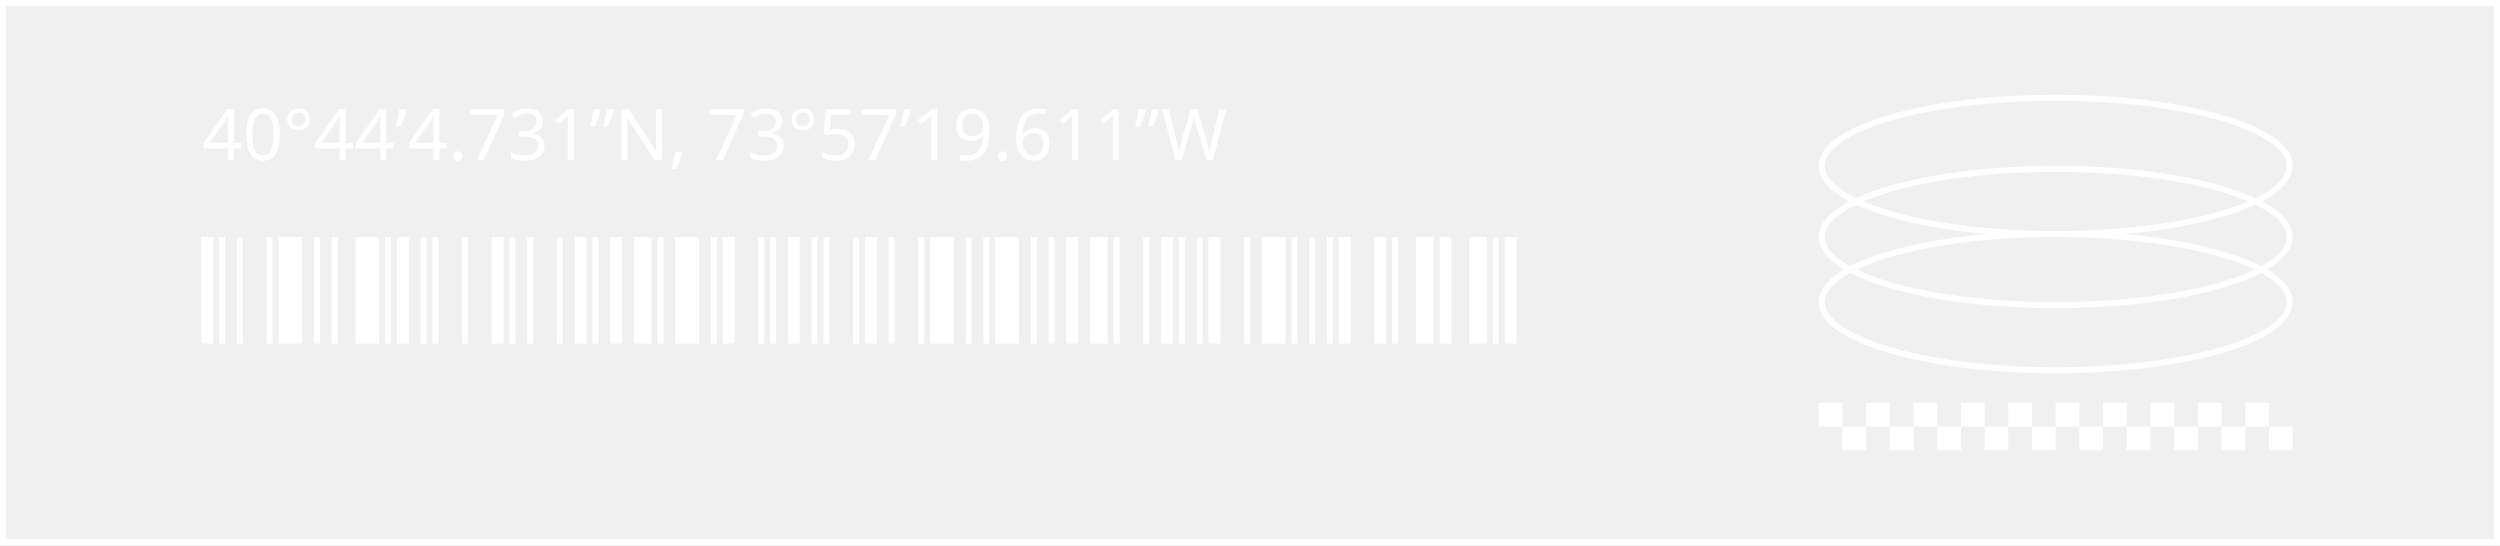
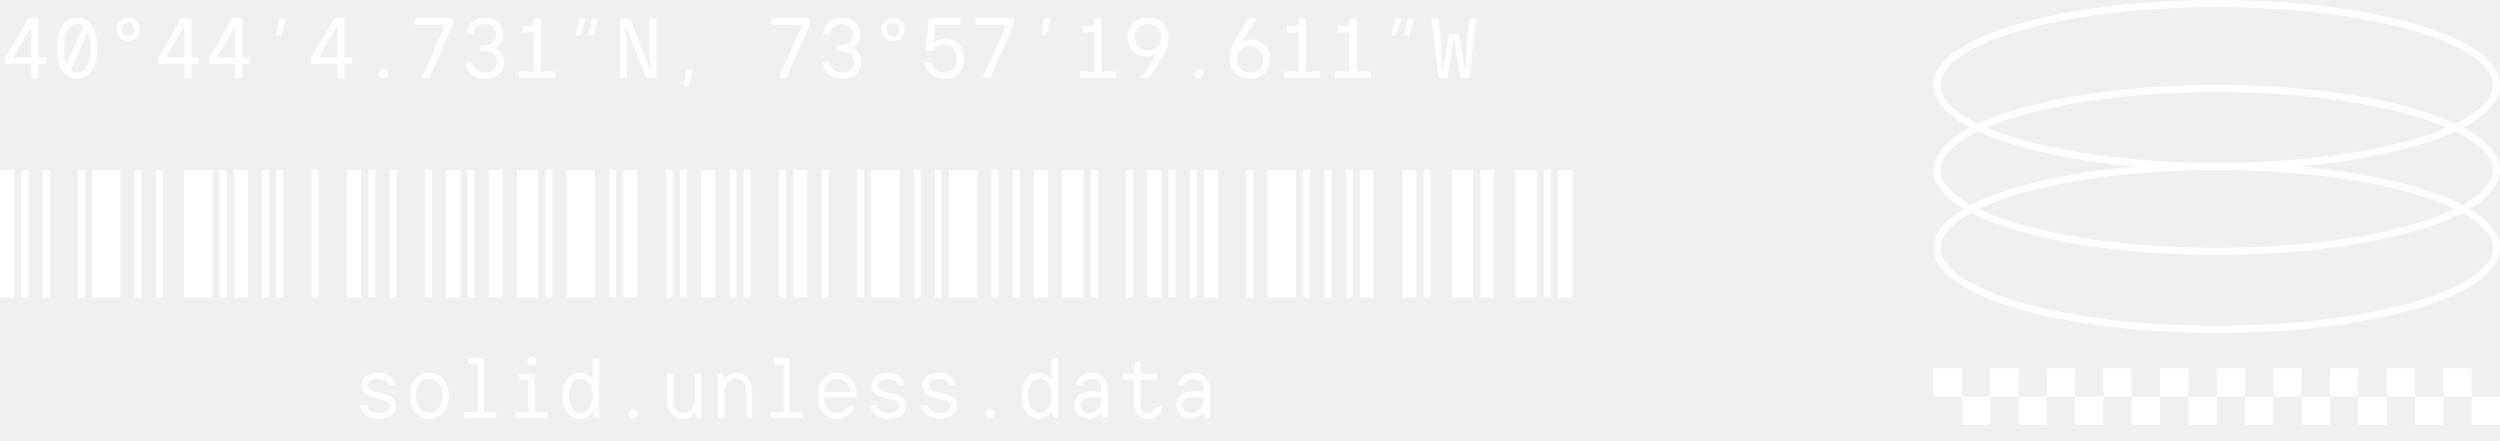
- <svg xmlns="http://www.w3.org/2000/svg" id="uuid-07f07d9e-3cdf-4d32-83ed-3c17af3e1544" viewBox="0 0 422 92">
+ <svg xmlns="http://www.w3.org/2000/svg" id="uuid-61605097-5ab2-4db1-aac4-6c73bedb449c" viewBox="0 0 353 62.144">
  <defs>
-     <style>.uuid-ade42e01-145c-4d6c-abe7-36351ee39d7e,.uuid-dae661aa-1fd8-4ccd-9377-e4cbfded861f{fill:none;}.uuid-1f800ff7-9ebe-4b9d-936a-800bf50db8b4,.uuid-3e206df7-40be-418f-90e2-777089deb4fb{fill:#fff;}.uuid-3e206df7-40be-418f-90e2-777089deb4fb{font-family:TTInterphasesProMono-Rg, 'TT Interphases Pro Mono';font-size:12px;}.uuid-3e206df7-40be-418f-90e2-777089deb4fb,.uuid-58cf11e2-f8de-410f-933e-b6d412cefa79{isolation:isolate;}.uuid-dae661aa-1fd8-4ccd-9377-e4cbfded861f{stroke:#fff;stroke-miterlimit:10;}</style>
+     <style>.uuid-fe686479-f9ce-4b3a-a892-786f39320c16,.uuid-4bf723b3-5d80-4968-bb15-634673c2d052{fill:none;}.uuid-33fcc8c6-fdd4-4026-abff-5c2feb2468ef{fill:#fff;}.uuid-4bf723b3-5d80-4968-bb15-634673c2d052{stroke:#fff;stroke-miterlimit:10;}.uuid-6e588a79-1921-42e0-be13-1009e512a49d{isolation:isolate;}</style>
  </defs>
-   <g id="uuid-7f408a57-a99b-4338-8d8e-fb1c7178dc99">
-     <rect id="uuid-67f2abc0-5c7f-4eef-bc61-d49fdc9976c9" class="uuid-1f800ff7-9ebe-4b9d-936a-800bf50db8b4" x="307" y="68" width="4" height="4" />
-     <rect id="uuid-e22e7510-f078-4183-acd1-581d310e286e" class="uuid-1f800ff7-9ebe-4b9d-936a-800bf50db8b4" x="331" y="68" width="4" height="4" />
-     <rect id="uuid-66ea9655-0d8c-4ce5-9e5b-09c1e79a342d" class="uuid-1f800ff7-9ebe-4b9d-936a-800bf50db8b4" x="355" y="68" width="4" height="4" />
-     <rect id="uuid-1405e9f6-7c6c-41e0-a71b-9b065259ed97" class="uuid-1f800ff7-9ebe-4b9d-936a-800bf50db8b4" x="379" y="68" width="4" height="4" />
-     <rect id="uuid-9c561c8e-8473-4314-b801-af9f6cfc6a4f" class="uuid-1f800ff7-9ebe-4b9d-936a-800bf50db8b4" x="311" y="72" width="4" height="4" />
-     <rect id="uuid-c87dd2e1-8384-47f9-babd-460ea1d1bb05" class="uuid-1f800ff7-9ebe-4b9d-936a-800bf50db8b4" x="335" y="72" width="4" height="4" />
-     <rect id="uuid-57b00b9c-ddd0-4d5f-be00-098851f8a20d" class="uuid-1f800ff7-9ebe-4b9d-936a-800bf50db8b4" x="359" y="72" width="4" height="4" />
-     <rect id="uuid-8b4d0f04-e9a7-4688-8b92-28cc9358b326" class="uuid-1f800ff7-9ebe-4b9d-936a-800bf50db8b4" x="383" y="72" width="4" height="4" />
-     <rect id="uuid-d5deca81-87dd-4ccb-a165-7131322b24d7" class="uuid-1f800ff7-9ebe-4b9d-936a-800bf50db8b4" x="315" y="68" width="4" height="4" />
-     <rect id="uuid-9e5f5a83-8a10-495f-81ff-119a631dac02" class="uuid-1f800ff7-9ebe-4b9d-936a-800bf50db8b4" x="339" y="68" width="4" height="4" />
-     <rect id="uuid-83f4f298-7761-4c9d-b2b0-6a45a06daf45" class="uuid-1f800ff7-9ebe-4b9d-936a-800bf50db8b4" x="363" y="68" width="4" height="4" />
-     <rect id="uuid-01ca162c-82d4-40ef-ba5c-845ed5b6c86e" class="uuid-1f800ff7-9ebe-4b9d-936a-800bf50db8b4" x="319" y="72" width="4" height="4" />
-     <rect id="uuid-1b4f8f3c-1ac0-48c6-85d5-ee5d68346789" class="uuid-1f800ff7-9ebe-4b9d-936a-800bf50db8b4" x="343" y="72" width="4" height="4" />
-     <rect id="uuid-6dbc22f1-773e-4b7f-9eac-e74e62dd8873" class="uuid-1f800ff7-9ebe-4b9d-936a-800bf50db8b4" x="367" y="72" width="4" height="4" />
-     <rect id="uuid-214e3b84-fbdb-458f-b470-6ba24f5d9755" class="uuid-1f800ff7-9ebe-4b9d-936a-800bf50db8b4" x="323" y="68" width="4" height="4" />
-     <rect id="uuid-93ff5839-a2be-4601-9259-f2fe379f6475" class="uuid-1f800ff7-9ebe-4b9d-936a-800bf50db8b4" x="347" y="68" width="4" height="4" />
-     <rect id="uuid-0760189d-10e6-4b8d-8a13-7580fe9a3f19" class="uuid-1f800ff7-9ebe-4b9d-936a-800bf50db8b4" x="371" y="68" width="4" height="4" />
-     <rect id="uuid-ab8e0c6f-984d-443e-b633-2b04189adbb1" class="uuid-1f800ff7-9ebe-4b9d-936a-800bf50db8b4" x="327" y="72" width="4" height="4" />
-     <rect id="uuid-5bc07b16-457a-4896-9e19-df45d0d6272d" class="uuid-1f800ff7-9ebe-4b9d-936a-800bf50db8b4" x="351" y="72" width="4" height="4" />
-     <rect id="uuid-d9c0e62e-8c45-4af1-bcf7-afca58533cb6" class="uuid-1f800ff7-9ebe-4b9d-936a-800bf50db8b4" x="375" y="72" width="4" height="4" />
+   <g id="uuid-cc87037a-a834-449f-b33b-44adca4ec652">
+     <rect id="uuid-7f9a3295-f4e2-480d-a116-11bafc73e08e" class="uuid-33fcc8c6-fdd4-4026-abff-5c2feb2468ef" x="273" y="52" width="4" height="4" />
+     <rect id="uuid-fedaadd4-e8ad-4598-b135-6b48c7a02420" class="uuid-33fcc8c6-fdd4-4026-abff-5c2feb2468ef" x="297" y="52" width="4" height="4" />
+     <rect id="uuid-d2ed5905-fcc3-4115-a1f1-2e6af7b36b62" class="uuid-33fcc8c6-fdd4-4026-abff-5c2feb2468ef" x="321" y="52" width="4" height="4" />
+     <rect id="uuid-cd05198e-c59f-4c6f-819b-e11b07f9c82e" class="uuid-33fcc8c6-fdd4-4026-abff-5c2feb2468ef" x="345" y="52" width="4" height="4" />
+     <rect id="uuid-2700c366-14f9-4b77-9124-482e2169b7b6" class="uuid-33fcc8c6-fdd4-4026-abff-5c2feb2468ef" x="277" y="56" width="4" height="4" />
+     <rect id="uuid-ef6e0efc-9c61-4689-87f3-563138f66ac0" class="uuid-33fcc8c6-fdd4-4026-abff-5c2feb2468ef" x="301" y="56" width="4" height="4" />
+     <rect id="uuid-fc94f76f-1fb2-4120-b9c6-829732b30892" class="uuid-33fcc8c6-fdd4-4026-abff-5c2feb2468ef" x="325" y="56" width="4" height="4" />
+     <rect id="uuid-02cc9411-5e46-4425-a31f-caf84cb5383a" class="uuid-33fcc8c6-fdd4-4026-abff-5c2feb2468ef" x="349" y="56" width="4" height="4" />
+     <rect id="uuid-5c1086d7-c033-4aed-a097-2ee812bb0837" class="uuid-33fcc8c6-fdd4-4026-abff-5c2feb2468ef" x="281" y="52" width="4" height="4" />
+     <rect id="uuid-764174b0-ad42-42ff-8cb1-1912752e1fab" class="uuid-33fcc8c6-fdd4-4026-abff-5c2feb2468ef" x="305" y="52" width="4" height="4" />
+     <rect id="uuid-51ccc55a-4662-47f9-be52-8ca6b25c82bf" class="uuid-33fcc8c6-fdd4-4026-abff-5c2feb2468ef" x="329" y="52" width="4" height="4" />
+     <rect id="uuid-45495a6c-3280-447e-b41f-79cccc2500d6" class="uuid-33fcc8c6-fdd4-4026-abff-5c2feb2468ef" x="285" y="56" width="4" height="4" />
+     <rect id="uuid-5156b1f4-5321-4b1f-be44-9f8b2fc94fd6" class="uuid-33fcc8c6-fdd4-4026-abff-5c2feb2468ef" x="309" y="56" width="4" height="4" />
+     <rect id="uuid-1cbcfe47-031e-43a5-b577-e71168089454" class="uuid-33fcc8c6-fdd4-4026-abff-5c2feb2468ef" x="333" y="56" width="4" height="4" />
+     <rect id="uuid-b440e2ad-5e1e-4c71-956f-d1cc011340ab" class="uuid-33fcc8c6-fdd4-4026-abff-5c2feb2468ef" x="289" y="52" width="4" height="4" />
+     <rect id="uuid-d5101d9b-5db1-4cc4-9387-829cfa5cc169" class="uuid-33fcc8c6-fdd4-4026-abff-5c2feb2468ef" x="313" y="52" width="4" height="4" />
+     <rect id="uuid-ac6f636f-1387-495e-bb1c-0d52ac828dd3" class="uuid-33fcc8c6-fdd4-4026-abff-5c2feb2468ef" x="337" y="52" width="4" height="4" />
+     <rect id="uuid-d94540e7-7767-4e3b-94e8-1206013bf19b" class="uuid-33fcc8c6-fdd4-4026-abff-5c2feb2468ef" x="293" y="56" width="4" height="4" />
+     <rect id="uuid-85e4b9e8-81de-466a-b399-da5113da3580" class="uuid-33fcc8c6-fdd4-4026-abff-5c2feb2468ef" x="317" y="56" width="4" height="4" />
+     <rect id="uuid-70af0d5e-53a5-44c1-95f3-761d8f391006" class="uuid-33fcc8c6-fdd4-4026-abff-5c2feb2468ef" x="341" y="56" width="4" height="4" />
  </g>
-   <g id="uuid-07847ad1-7939-48be-acf1-0047102a7537">
-     <g id="uuid-2fb7f854-e287-4e41-812f-25a7d069d626">
-       <ellipse class="uuid-ade42e01-145c-4d6c-abe7-36351ee39d7e" cx="347" cy="40" rx="40" ry="12" />
-       <ellipse class="uuid-dae661aa-1fd8-4ccd-9377-e4cbfded861f" cx="347" cy="40" rx="39.5" ry="11.5" />
+   <g id="uuid-8c7abff5-7244-4961-8765-98ef8050d63b">
+     <g id="uuid-5d49b4ec-692d-489f-ba33-ad1ff9af5ae8">
+       <ellipse class="uuid-fe686479-f9ce-4b3a-a892-786f39320c16" cx="313" cy="24" rx="40" ry="12" />
+       <ellipse class="uuid-4bf723b3-5d80-4968-bb15-634673c2d052" cx="313" cy="24" rx="39.5" ry="11.5" />
    </g>
-     <g id="uuid-a857aa1a-2217-4957-91a7-fb6ca6f99d98">
-       <ellipse class="uuid-ade42e01-145c-4d6c-abe7-36351ee39d7e" cx="347" cy="51" rx="40" ry="12" />
-       <ellipse class="uuid-dae661aa-1fd8-4ccd-9377-e4cbfded861f" cx="347" cy="51" rx="39.5" ry="11.5" />
+     <g id="uuid-edb65472-4500-403f-b4e3-5197ca978c59">
+       <ellipse class="uuid-fe686479-f9ce-4b3a-a892-786f39320c16" cx="313" cy="35" rx="40" ry="12" />
+       <ellipse class="uuid-4bf723b3-5d80-4968-bb15-634673c2d052" cx="313" cy="35" rx="39.5" ry="11.5" />
    </g>
-     <g id="uuid-64dd037e-82ec-4b2e-b146-3ae396d1f916">
-       <ellipse class="uuid-ade42e01-145c-4d6c-abe7-36351ee39d7e" cx="347" cy="28" rx="40" ry="12" />
-       <ellipse class="uuid-dae661aa-1fd8-4ccd-9377-e4cbfded861f" cx="347" cy="28" rx="39.5" ry="11.5" />
+     <g id="uuid-71f11ea3-40f4-40ac-a1fa-2fb5f6bb9b60">
+       <ellipse class="uuid-fe686479-f9ce-4b3a-a892-786f39320c16" cx="313" cy="12" rx="40" ry="12" />
+       <ellipse class="uuid-4bf723b3-5d80-4968-bb15-634673c2d052" cx="313" cy="12" rx="39.5" ry="11.5" />
    </g>
  </g>
-   <g id="uuid-89ec0aae-5412-4b2f-99cd-97d7449d3402" class="uuid-58cf11e2-f8de-410f-933e-b6d412cefa79">
-     <text class="uuid-3e206df7-40be-418f-90e2-777089deb4fb" transform="translate(34.09999 27.00002)">
-       <tspan x="0" y="0">40°44’4.731”N, 73°57’19.611”W</tspan>
-     </text>
-   </g>
-   <g id="uuid-fa34705a-c9cf-4005-b9bd-a7c9c085d55a">
-     <g id="uuid-319af8cd-bbb9-46ab-b76a-761cfce6d276">
-       <rect id="uuid-c070138a-148b-44cb-b11d-daf296311cc1" class="uuid-1f800ff7-9ebe-4b9d-936a-800bf50db8b4" x="37" y="40" width="1" height="18" />
-       <rect id="uuid-a4a3125a-8968-4528-9139-331abc4a39f2" class="uuid-1f800ff7-9ebe-4b9d-936a-800bf50db8b4" x="40" y="40" width="1" height="18" />
-       <rect id="uuid-560b2288-48c3-4d85-8e7c-217e1aa72f75" class="uuid-1f800ff7-9ebe-4b9d-936a-800bf50db8b4" x="45" y="40" width="1" height="18" />
-       <rect id="uuid-f533fadd-8b99-4964-9914-1382f3c6aa41" class="uuid-1f800ff7-9ebe-4b9d-936a-800bf50db8b4" x="53" y="40" width="1" height="18" />
-       <rect id="uuid-5b3e7ad7-994d-4f5a-b14f-2cede4fd95f7" class="uuid-1f800ff7-9ebe-4b9d-936a-800bf50db8b4" x="56" y="40" width="1" height="18" />
-       <rect id="uuid-7361ba7c-fb0c-46dc-a2e6-c560b4e52dda" class="uuid-1f800ff7-9ebe-4b9d-936a-800bf50db8b4" x="65" y="40" width="1" height="18" />
-       <rect id="uuid-e44a21f6-4c15-48c9-bd8f-e6e6da489a8b" class="uuid-1f800ff7-9ebe-4b9d-936a-800bf50db8b4" x="71" y="40" width="1" height="18" />
-       <rect id="uuid-5ff3a3e2-8586-4693-9de8-515a812628c1" class="uuid-1f800ff7-9ebe-4b9d-936a-800bf50db8b4" x="73" y="40" width="1" height="18" />
-       <rect id="uuid-ef883d0e-9567-4ae7-90a6-3616a0bafde9" class="uuid-1f800ff7-9ebe-4b9d-936a-800bf50db8b4" x="78" y="40" width="1" height="18" />
-       <rect id="uuid-d5ea07ce-db2e-4fd6-b814-2c93b5ba47f0" class="uuid-1f800ff7-9ebe-4b9d-936a-800bf50db8b4" x="86" y="40" width="1" height="18" />
-       <rect id="uuid-66391202-6333-4cfd-9306-7b39a0e10898" class="uuid-1f800ff7-9ebe-4b9d-936a-800bf50db8b4" x="89" y="40" width="1" height="18" />
-       <rect id="uuid-2c2ca878-a5a8-4c89-bf98-b067d4081f97" class="uuid-1f800ff7-9ebe-4b9d-936a-800bf50db8b4" x="94" y="40" width="1" height="18" />
-       <rect id="uuid-440f9c8c-b386-4d48-8fda-1da20b6718c3" class="uuid-1f800ff7-9ebe-4b9d-936a-800bf50db8b4" x="100" y="40" width="1" height="18" />
-       <rect id="uuid-f981e66d-4a0f-480c-8ff2-6c17b55c9965" class="uuid-1f800ff7-9ebe-4b9d-936a-800bf50db8b4" x="111" y="40" width="1" height="18" />
-       <rect id="uuid-3f3c59a9-a209-48bb-ba42-498620fb9d76" class="uuid-1f800ff7-9ebe-4b9d-936a-800bf50db8b4" x="120" y="40" width="1" height="18" />
-       <rect id="uuid-43f9a1e5-77ec-4d6f-b762-804bc9b43add" class="uuid-1f800ff7-9ebe-4b9d-936a-800bf50db8b4" x="128" y="40" width="1" height="18" />
-       <rect id="uuid-441d69d0-0703-4ad4-a618-41ffe9e04d58" class="uuid-1f800ff7-9ebe-4b9d-936a-800bf50db8b4" x="130" y="40" width="1" height="18" />
-       <rect id="uuid-859385cb-c557-4b6b-a5f5-b8fda45c1aa6" class="uuid-1f800ff7-9ebe-4b9d-936a-800bf50db8b4" x="137" y="40" width="1" height="18" />
-       <rect id="uuid-27559149-1964-4012-8427-bf778fcd5584" class="uuid-1f800ff7-9ebe-4b9d-936a-800bf50db8b4" x="139" y="40" width="1" height="18" />
-       <rect id="uuid-a883d7bc-1c91-4846-855c-761f5f3e0b93" class="uuid-1f800ff7-9ebe-4b9d-936a-800bf50db8b4" x="144" y="40" width="1" height="18" />
-       <rect id="uuid-3ab71f22-7ddf-4d32-a208-e49c138b4bc2" class="uuid-1f800ff7-9ebe-4b9d-936a-800bf50db8b4" x="150" y="40" width="1" height="18" />
-       <rect id="uuid-37724f75-6476-4cee-b282-7c76198869e4" class="uuid-1f800ff7-9ebe-4b9d-936a-800bf50db8b4" x="155" y="40" width="1" height="18" />
-       <rect id="uuid-9d50519a-8bbb-4e95-89d3-b93662421f7b" class="uuid-1f800ff7-9ebe-4b9d-936a-800bf50db8b4" x="163" y="40" width="1" height="18" />
-       <rect id="uuid-2027595a-9886-4178-b509-532533521123" class="uuid-1f800ff7-9ebe-4b9d-936a-800bf50db8b4" x="166" y="40" width="1" height="18" />
-       <rect id="uuid-c9fdf3d9-4a8a-40f5-8999-f12f4d4763e7" class="uuid-1f800ff7-9ebe-4b9d-936a-800bf50db8b4" x="174" y="40" width="1" height="18" />
-       <rect id="uuid-ecb9a3e4-b1ce-4544-9876-0c7c724d6187" class="uuid-1f800ff7-9ebe-4b9d-936a-800bf50db8b4" x="177" y="40" width="1" height="18" />
-       <rect id="uuid-8de56f38-70ff-43f1-b2c0-42f3e9e580d3" class="uuid-1f800ff7-9ebe-4b9d-936a-800bf50db8b4" x="188" y="40" width="1" height="18" />
-       <rect id="uuid-7d5d59c7-beec-4437-9257-cb7dd48b56a0" class="uuid-1f800ff7-9ebe-4b9d-936a-800bf50db8b4" x="193" y="40" width="1" height="18" />
-       <rect id="uuid-cef3e17b-0569-4e3e-ace3-d18b2e71535d" class="uuid-1f800ff7-9ebe-4b9d-936a-800bf50db8b4" x="199" y="40" width="1" height="18" />
-       <rect id="uuid-8366e034-00d8-4213-97f5-fc259e1c01ab" class="uuid-1f800ff7-9ebe-4b9d-936a-800bf50db8b4" x="202" y="40" width="1" height="18" />
-       <rect id="uuid-7185ce3d-98b6-4b9e-88ab-70884065e6e2" class="uuid-1f800ff7-9ebe-4b9d-936a-800bf50db8b4" x="210" y="40" width="1" height="18" />
-       <rect id="uuid-b71bc066-59b7-46d5-941f-2616c55df37d" class="uuid-1f800ff7-9ebe-4b9d-936a-800bf50db8b4" x="218" y="40" width="1" height="18" />
-       <rect id="uuid-05360d13-4810-4185-ac76-46759840484f" class="uuid-1f800ff7-9ebe-4b9d-936a-800bf50db8b4" x="221" y="40" width="1" height="18" />
-       <rect id="uuid-cd7d5ec4-afce-42ab-98c5-024d2c4ef68f" class="uuid-1f800ff7-9ebe-4b9d-936a-800bf50db8b4" x="224" y="40" width="1" height="18" />
-       <rect id="uuid-380b3000-ccfb-4265-a803-251f2e28e913" class="uuid-1f800ff7-9ebe-4b9d-936a-800bf50db8b4" x="235" y="40" width="1" height="18" />
-       <rect id="uuid-faf50d32-896a-4838-ae5f-828df088c2a6" class="uuid-1f800ff7-9ebe-4b9d-936a-800bf50db8b4" x="239" y="40" width="3" height="18" />
-       <rect id="uuid-f4fb31d4-6330-4229-bfd1-cdacabd949f3" class="uuid-1f800ff7-9ebe-4b9d-936a-800bf50db8b4" x="248" y="40" width="3" height="18" />
-       <rect id="uuid-353ea15d-fef0-407a-8350-2218243d4447" class="uuid-1f800ff7-9ebe-4b9d-936a-800bf50db8b4" x="226" y="40" width="2" height="18" />
-       <rect id="uuid-ac6e1923-46f9-45b8-83d1-6855b28640b7" class="uuid-1f800ff7-9ebe-4b9d-936a-800bf50db8b4" x="232" y="40" width="2" height="18" />
-       <rect id="uuid-78d099ae-9acd-4d9b-948b-c4a1837effe9" class="uuid-1f800ff7-9ebe-4b9d-936a-800bf50db8b4" x="243" y="40" width="2" height="18" />
-       <rect id="uuid-f156af14-9667-4d3d-871c-6b4eff779d59" class="uuid-1f800ff7-9ebe-4b9d-936a-800bf50db8b4" x="252" y="40" width="1" height="18" />
-       <rect id="uuid-6490f279-c1bc-433b-a2df-4de78d613e2d" class="uuid-1f800ff7-9ebe-4b9d-936a-800bf50db8b4" x="254" y="40" width="2" height="18" />
-       <rect id="uuid-c301a939-56d3-469c-b431-22d3df8a5359" class="uuid-1f800ff7-9ebe-4b9d-936a-800bf50db8b4" x="213" y="40" width="4" height="18" />
-       <rect id="uuid-1deaec71-3a09-435d-91f7-bdecd90731f6" class="uuid-1f800ff7-9ebe-4b9d-936a-800bf50db8b4" x="204" y="40" width="2" height="18" />
-       <rect id="uuid-d9d68bef-a93d-49a6-b55c-4f2bd4177670" class="uuid-1f800ff7-9ebe-4b9d-936a-800bf50db8b4" x="196" y="40" width="2" height="18" />
-       <rect id="uuid-57a5a972-182f-4af9-b820-52766800ab92" class="uuid-1f800ff7-9ebe-4b9d-936a-800bf50db8b4" x="180" y="40" width="2" height="18" />
-       <rect id="uuid-9e219017-f7cc-494f-9cf6-984563261e71" class="uuid-1f800ff7-9ebe-4b9d-936a-800bf50db8b4" x="184" y="40" width="3" height="18" />
-       <rect id="uuid-49ea80a7-ebde-4f68-b34e-47fe2233047f" class="uuid-1f800ff7-9ebe-4b9d-936a-800bf50db8b4" x="146" y="40" width="2" height="18" />
-       <rect id="uuid-27606956-b79d-4647-8bd7-429d7dca57e1" class="uuid-1f800ff7-9ebe-4b9d-936a-800bf50db8b4" x="157" y="40" width="4" height="18" />
-       <rect id="uuid-ec0adad0-6b00-41e3-b450-15f502077aef" class="uuid-1f800ff7-9ebe-4b9d-936a-800bf50db8b4" x="168" y="40" width="4" height="18" />
-       <rect id="uuid-cd05f1f2-79e8-444d-af1f-7328cdbccdd2" class="uuid-1f800ff7-9ebe-4b9d-936a-800bf50db8b4" x="133" y="40" width="2" height="18" />
-       <rect id="uuid-29a7645b-9c07-48da-9f2f-cfd037bc15e6" class="uuid-1f800ff7-9ebe-4b9d-936a-800bf50db8b4" x="122" y="40" width="2" height="18" />
-       <rect id="uuid-bf69af88-2d12-4033-98d9-fb739ec9ee33" class="uuid-1f800ff7-9ebe-4b9d-936a-800bf50db8b4" x="114" y="40" width="4" height="18" />
-       <rect id="uuid-c2faf4ed-ff79-43e8-b4c4-ef04c8cefd85" class="uuid-1f800ff7-9ebe-4b9d-936a-800bf50db8b4" x="67" y="40" width="2" height="18" />
-       <rect id="uuid-981e3fab-1e52-45cb-82f3-e096cf2f868c" class="uuid-1f800ff7-9ebe-4b9d-936a-800bf50db8b4" x="83" y="40" width="2" height="18" />
-       <rect id="uuid-5e75ee9c-9ecd-4eac-b29b-9b2412d2ee7e" class="uuid-1f800ff7-9ebe-4b9d-936a-800bf50db8b4" x="97" y="40" width="2" height="18" />
-       <rect id="uuid-23df9710-1ce6-4f29-a4e7-1854b69a7abe" class="uuid-1f800ff7-9ebe-4b9d-936a-800bf50db8b4" x="103" y="40" width="2" height="18" />
-       <rect id="uuid-0849380b-a34c-41a2-9387-10154bcbf69d" class="uuid-1f800ff7-9ebe-4b9d-936a-800bf50db8b4" x="107" y="40" width="3" height="18" />
-       <rect id="uuid-f6756bec-bfeb-4e71-84ae-043bd6345f2b" class="uuid-1f800ff7-9ebe-4b9d-936a-800bf50db8b4" x="34" y="40" width="2" height="18" />
-       <rect id="uuid-08b673be-6fe9-4478-8f67-6dab18b8603e" class="uuid-1f800ff7-9ebe-4b9d-936a-800bf50db8b4" x="47" y="40" width="4" height="18" />
-       <rect id="uuid-b4a55987-06e0-4998-abe6-ab0b09d38b45" class="uuid-1f800ff7-9ebe-4b9d-936a-800bf50db8b4" x="60" y="40" width="4" height="18" />
+   <g id="uuid-e3d80ad8-2514-4c00-9252-3d77b23b4f6e" class="uuid-6e588a79-1921-42e0-be13-1009e512a49d">
+     <g class="uuid-6e588a79-1921-42e0-be13-1009e512a49d">
+       <path class="uuid-33fcc8c6-fdd4-4026-abff-5c2feb2468ef" d="m5.44,11h-1.021v-1.98H.76v-.898L4,2.599h1.44v5.521h1.08v.898h-1.08v1.98Zm-1.08-7.199l-2.52,4.32h2.579V3.8h-.06Z" />
+       <path class="uuid-33fcc8c6-fdd4-4026-abff-5c2feb2468ef" d="m12.436,3.001c.432.348.764.846.995,1.494.232.648.349,1.416.349,2.305s-.116,1.656-.349,2.303c-.231.648-.563,1.146-.995,1.494-.433.35-.944.523-1.536.523-.593,0-1.104-.174-1.536-.523-.433-.348-.765-.846-.996-1.494-.232-.646-.348-1.414-.348-2.303s.115-1.656.348-2.305c.231-.648.563-1.146.996-1.494.432-.348.943-.521,1.536-.521.592,0,1.104.174,1.536.521Zm-3.024,6.115l2.364-5.461c-.248-.184-.54-.275-.876-.275-.601,0-1.061.291-1.38.875-.32.584-.48,1.434-.48,2.545,0,.959.124,1.732.372,2.316Zm2.868.227c.319-.584.479-1.432.479-2.543,0-.977-.12-1.744-.359-2.305l-2.389,5.436c.248.193.544.289.889.289.6,0,1.06-.293,1.38-.877Z" />
+       <path class="uuid-33fcc8c6-fdd4-4026-abff-5c2feb2468ef" d="m16.93,5.33c-.301-.299-.45-.689-.45-1.17s.149-.869.45-1.17c.3-.299.689-.449,1.17-.449.479,0,.87.15,1.17.449.3.301.45.689.45,1.17s-.15.871-.45,1.17c-.3.301-.69.451-1.17.451-.48,0-.87-.15-1.17-.451Zm1.823-.467c.164-.172.246-.406.246-.703,0-.295-.082-.529-.246-.701s-.382-.258-.653-.258c-.272,0-.49.086-.654.258s-.246.406-.246.701c0,.297.082.531.246.703s.382.258.654.258c.271,0,.489-.086.653-.258Z" />
+       <path class="uuid-33fcc8c6-fdd4-4026-abff-5c2feb2468ef" d="m27.04,11h-1.021v-1.98h-3.659v-.898l3.239-5.521h1.44v5.521h1.08v.898h-1.08v1.98Zm-1.08-7.199l-2.52,4.32h2.579V3.8h-.06Z" />
+       <path class="uuid-33fcc8c6-fdd4-4026-abff-5c2feb2468ef" d="m34.24,11h-1.021v-1.98h-3.659v-.898l3.239-5.521h1.44v5.521h1.08v.898h-1.08v1.98Zm-1.08-7.199l-2.52,4.32h2.579V3.8h-.06Z" />
+       <path class="uuid-33fcc8c6-fdd4-4026-abff-5c2feb2468ef" d="m39.7,5h-.721l.48-2.4h.96l-.72,2.4Z" />
+       <path class="uuid-33fcc8c6-fdd4-4026-abff-5c2feb2468ef" d="m48.639,11h-1.021v-1.98h-3.659v-.898l3.239-5.521h1.44v5.521h1.08v.898h-1.08v1.98Zm-1.08-7.199l-2.52,4.32h2.579V3.8h-.06Z" />
+       <path class="uuid-33fcc8c6-fdd4-4026-abff-5c2feb2468ef" d="m53.637,10.863c-.132-.133-.198-.287-.198-.463,0-.184.066-.34.198-.469.132-.127.286-.191.462-.191.185,0,.34.064.468.191.128.129.192.285.192.469,0,.176-.064.33-.192.463-.128.131-.283.197-.468.197-.176,0-.33-.066-.462-.197Z" />
+       <path class="uuid-33fcc8c6-fdd4-4026-abff-5c2feb2468ef" d="m60.639,11h-1.08l3.3-7.5h-4.32v-.9h5.4v.9l-3.3,7.5Z" />
+       <path class="uuid-33fcc8c6-fdd4-4026-abff-5c2feb2468ef" d="m66.549,10.484c-.5-.424-.79-.992-.87-1.703h1.021c.063.424.258.77.582,1.037s.71.402,1.158.402c.56,0,.989-.135,1.29-.402.3-.268.449-.635.449-1.098,0-.465-.149-.83-.449-1.098-.301-.268-.73-.402-1.29-.402h-.601v-.84h.601c.504,0,.899-.137,1.188-.408s.433-.637.433-1.092c0-.457-.145-.82-.433-1.092s-.684-.408-1.188-.408c-.416,0-.774.133-1.074.402-.3.268-.482.613-.546,1.037h-1.021c.12-.744.416-1.32.889-1.729.472-.408,1.056-.611,1.752-.611.832,0,1.479.219,1.943.654s.696,1.018.696,1.746c0,.936-.42,1.557-1.26,1.859.439.152.78.4,1.02.744.24.344.36.756.36,1.236,0,.752-.244,1.34-.732,1.764-.487.424-1.164.637-2.027.637-.761,0-1.391-.213-1.891-.637Z" />
+       <path class="uuid-33fcc8c6-fdd4-4026-abff-5c2feb2468ef" d="m73.299,11v-.9h2.04v-5.52h-1.62v-.9h1.14c.152,0,.27-.041.354-.125.085-.084.127-.201.127-.354v-.602h1.02v7.5h2.04v.9h-5.1Z" />
+       <path class="uuid-33fcc8c6-fdd4-4026-abff-5c2feb2468ef" d="m81.999,5h-.72l.479-2.4h.96l-.72,2.4Zm1.8,0h-.72l.479-2.4h.961l-.721,2.4Z" />
+       <path class="uuid-33fcc8c6-fdd4-4026-abff-5c2feb2468ef" d="m88.539,11h-1.021V2.599h1.452l2.868,7.32h.12l-.3-2.039V2.599h1.02v8.4h-1.452l-2.868-7.32h-.119l.3,2.041v5.279Z" />
+       <path class="uuid-33fcc8c6-fdd4-4026-abff-5c2feb2468ef" d="m97.178,12.201h-.72l.48-2.4h.96l-.721,2.4Z" />
+       <path class="uuid-33fcc8c6-fdd4-4026-abff-5c2feb2468ef" d="m111.039,11h-1.08l3.3-7.5h-4.32v-.9h5.4v.9l-3.3,7.5Z" />
+       <path class="uuid-33fcc8c6-fdd4-4026-abff-5c2feb2468ef" d="m116.948,10.484c-.5-.424-.79-.992-.87-1.703h1.021c.063.424.258.77.582,1.037s.71.402,1.158.402c.56,0,.989-.135,1.29-.402.3-.268.449-.635.449-1.098,0-.465-.149-.83-.449-1.098-.301-.268-.73-.402-1.29-.402h-.601v-.84h.601c.504,0,.899-.137,1.188-.408s.433-.637.433-1.092c0-.457-.145-.82-.433-1.092s-.684-.408-1.188-.408c-.416,0-.774.133-1.074.402-.3.268-.482.613-.546,1.037h-1.021c.12-.744.416-1.32.889-1.729.472-.408,1.056-.611,1.752-.611.832,0,1.479.219,1.943.654s.696,1.018.696,1.746c0,.936-.42,1.557-1.26,1.859.439.152.78.4,1.02.744.24.344.36.756.36,1.236,0,.752-.244,1.34-.732,1.764-.487.424-1.164.637-2.027.637-.761,0-1.391-.213-1.891-.637Z" />
+       <path class="uuid-33fcc8c6-fdd4-4026-abff-5c2feb2468ef" d="m124.928,5.33c-.301-.299-.45-.689-.45-1.17s.149-.869.45-1.17c.3-.299.689-.449,1.17-.449.479,0,.87.15,1.17.449.3.301.45.689.45,1.17s-.15.871-.45,1.17c-.3.301-.69.451-1.17.451-.48,0-.87-.15-1.17-.451Zm1.823-.467c.164-.172.246-.406.246-.703,0-.295-.082-.529-.246-.701s-.382-.258-.653-.258c-.272,0-.49.086-.654.258s-.246.406-.246.701c0,.297.082.531.246.703s.382.258.654.258c.271,0,.489-.086.653-.258Z" />
+       <path class="uuid-33fcc8c6-fdd4-4026-abff-5c2feb2468ef" d="m131.522,10.527c-.512-.396-.84-.979-.984-1.746h1.021c.112.463.328.82.647,1.066.32.248.685.373,1.093.373.544,0,.979-.172,1.308-.516s.492-.812.492-1.404c0-.6-.164-1.08-.492-1.439-.328-.361-.764-.541-1.308-.541-.696,0-1.236.301-1.62.9h-.96l.42-4.621h4.5v.9h-3.612l-.228,2.52h.06c.456-.398.996-.6,1.62-.6.496,0,.946.121,1.35.361.404.238.721.578.948,1.014.229.436.342.938.342,1.506,0,.871-.252,1.561-.756,2.064s-1.192.756-2.063.756c-.672,0-1.265-.199-1.776-.594Z" />
+       <path class="uuid-33fcc8c6-fdd4-4026-abff-5c2feb2468ef" d="m139.838,11h-1.08l3.301-7.5h-4.32v-.9h5.4v.9l-3.301,7.5Z" />
+       <path class="uuid-33fcc8c6-fdd4-4026-abff-5c2feb2468ef" d="m147.698,5h-.72l.479-2.4h.96l-.72,2.4Z" />
+       <path class="uuid-33fcc8c6-fdd4-4026-abff-5c2feb2468ef" d="m152.498,11v-.9h2.04v-5.52h-1.62v-.9h1.14c.152,0,.271-.041.354-.125s.126-.201.126-.354v-.602h1.02v7.5h2.04v.9h-5.1Z" />
+       <path class="uuid-33fcc8c6-fdd4-4026-abff-5c2feb2468ef" d="m161.137,11l2.22-3.42h-.06c-.168.145-.372.25-.612.318-.239.068-.476.102-.708.102-.527,0-1.002-.115-1.422-.348s-.748-.557-.983-.973c-.236-.416-.354-.895-.354-1.439,0-.535.12-1.014.36-1.434.239-.42.577-.746,1.014-.979.436-.232.938-.348,1.506-.348.88,0,1.58.26,2.101.779.52.521.779,1.24.779,2.16,0,.848-.271,1.709-.815,2.58l-1.885,3h-1.14Zm2.298-4.422c.349-.348.522-.793.522-1.338,0-.543-.174-.99-.522-1.338-.348-.348-.794-.521-1.338-.521s-.99.174-1.338.521-.521.795-.521,1.338c0,.545.174.99.521,1.338s.794.521,1.338.521.99-.174,1.338-.521Z" />
+       <path class="uuid-33fcc8c6-fdd4-4026-abff-5c2feb2468ef" d="m168.836,10.863c-.132-.133-.198-.287-.198-.463,0-.184.066-.34.198-.469.132-.127.286-.191.462-.191.185,0,.34.064.468.191.128.129.192.285.192.469,0,.176-.064.33-.192.463-.128.131-.283.197-.468.197-.176,0-.33-.066-.462-.197Z" />
+       <path class="uuid-33fcc8c6-fdd4-4026-abff-5c2feb2468ef" d="m174.397,10.339c-.52-.52-.779-1.24-.779-2.16,0-.848.271-1.707.815-2.58l1.884-3h1.141l-2.221,3.42h.061c.151-.127.346-.229.582-.305.235-.076.481-.115.738-.115.527,0,1.002.117,1.422.35.42.23.748.555.983.971.236.416.354.896.354,1.441,0,.535-.12,1.014-.36,1.434s-.578.746-1.014.979c-.437.23-.938.348-1.506.348-.881,0-1.58-.26-2.101-.781Zm3.438-.641c.348-.35.521-.795.521-1.338,0-.545-.174-.99-.521-1.338-.349-.35-.794-.523-1.338-.523-.545,0-.99.174-1.338.523-.349.348-.522.793-.522,1.338,0,.543.174.988.522,1.338.348.348.793.521,1.338.521.544,0,.989-.174,1.338-.521Z" />
+       <path class="uuid-33fcc8c6-fdd4-4026-abff-5c2feb2468ef" d="m181.298,11v-.9h2.04v-5.52h-1.62v-.9h1.14c.152,0,.27-.041.354-.125.085-.084.127-.201.127-.354v-.602h1.02v7.5h2.04v.9h-5.1Z" />
+       <path class="uuid-33fcc8c6-fdd4-4026-abff-5c2feb2468ef" d="m188.498,11v-.9h2.04v-5.52h-1.62v-.9h1.14c.152,0,.27-.041.354-.125.085-.084.127-.201.127-.354v-.602h1.02v7.5h2.04v.9h-5.1Z" />
+       <path class="uuid-33fcc8c6-fdd4-4026-abff-5c2feb2468ef" d="m197.197,5h-.72l.479-2.4h.96l-.72,2.4Zm1.8,0h-.72l.479-2.4h.961l-.721,2.4Z" />
+       <path class="uuid-33fcc8c6-fdd4-4026-abff-5c2feb2468ef" d="m204.361,11h-1.261l-.983-8.4h.972l.48,4.561.071,2.461h.12l.864-4.861h1.344l.864,4.861h.12l.072-2.461.479-4.561h.972l-.983,8.4h-1.26l-.9-5.219h-.06l-.912,5.219Z" />
    </g>
  </g>
-   <g id="uuid-c5c5af92-8a1e-45c2-b273-bf4778fa7a42">
-     <rect class="uuid-ade42e01-145c-4d6c-abe7-36351ee39d7e" width="422" height="92" />
-     <rect class="uuid-dae661aa-1fd8-4ccd-9377-e4cbfded861f" x=".5" y=".5" width="421" height="91" />
+   <g id="uuid-bc11e50e-67ae-4a0c-88ed-7cedde2703a2">
+     <g id="uuid-472c9567-f5d4-4d35-9a8d-86529fd82e1d" class="uuid-6e588a79-1921-42e0-be13-1009e512a49d">
+       <g class="uuid-6e588a79-1921-42e0-be13-1009e512a49d">
+         <path class="uuid-33fcc8c6-fdd4-4026-abff-5c2feb2468ef" d="m51.68,58.617c-.476-.336-.742-.809-.798-1.416h.9c.055.344.24.609.552.797.312.189.688.283,1.128.283.535,0,.93-.088,1.182-.266.252-.176.379-.406.379-.695,0-.217-.072-.389-.217-.516-.145-.129-.324-.227-.54-.295-.216-.066-.508-.141-.876-.221-.496-.104-.898-.213-1.206-.324s-.571-.295-.792-.547c-.22-.252-.33-.598-.33-1.037,0-.312.088-.6.264-.865.176-.264.437-.475.781-.635.344-.16.756-.24,1.235-.24.64,0,1.183.145,1.626.432.443.289.702.725.773,1.309h-.899c-.063-.271-.226-.49-.485-.654-.261-.164-.599-.246-1.015-.246-.44,0-.78.082-1.021.246s-.359.383-.359.654c0,.232.074.416.222.551.147.137.332.242.552.318.221.076.526.158.918.246.488.113.883.223,1.183.33s.556.283.768.521c.212.24.318.564.318.973,0,.527-.214.961-.642,1.297-.429.336-1.035.504-1.818.504-.713,0-1.307-.168-1.782-.504Z" />
+         <path class="uuid-33fcc8c6-fdd4-4026-abff-5c2feb2468ef" d="m59.192,58.73c-.42-.26-.75-.635-.989-1.121-.24-.488-.361-1.064-.361-1.729s.121-1.24.361-1.729c.239-.488.569-.861.989-1.121s.89-.391,1.41-.391.989.131,1.409.391c.421.26.75.633.99,1.121s.36,1.064.36,1.729-.12,1.24-.36,1.729c-.24.486-.569.861-.99,1.121-.42.26-.889.391-1.409.391s-.99-.131-1.41-.391Zm2.353-.732c.283-.188.508-.461.672-.822.164-.359.246-.791.246-1.295s-.082-.936-.246-1.297c-.164-.359-.389-.633-.672-.822-.285-.188-.599-.281-.942-.281-.345,0-.658.094-.942.281-.283.189-.508.463-.672.822-.164.361-.246.793-.246,1.297s.082.936.246,1.295c.164.361.389.635.672.822.284.189.598.283.942.283.344,0,.657-.094.942-.283Z" />
+         <path class="uuid-33fcc8c6-fdd4-4026-abff-5c2feb2468ef" d="m70.082,59h-4.5v-.84h1.861v-6.719h-1.32v-.842h2.22v7.561h1.739v.84Z" />
+         <path class="uuid-33fcc8c6-fdd4-4026-abff-5c2feb2468ef" d="m77.282,59h-4.5v-.84h1.86v-4.561h-1.381v-.84h2.281v5.4h1.739v.84Zm-2.634-7.566c-.124-.123-.186-.27-.186-.438,0-.176.062-.326.186-.449.124-.125.273-.186.449-.186.177,0,.324.061.445.186.119.123.18.273.18.449,0,.168-.061.314-.18.438-.121.125-.269.188-.445.188-.176,0-.325-.062-.449-.188Z" />
+         <path class="uuid-33fcc8c6-fdd4-4026-abff-5c2feb2468ef" d="m80.636,58.753c-.372-.244-.664-.607-.876-1.092s-.318-1.078-.318-1.781c0-.705.106-1.299.318-1.783.212-.482.504-.848.876-1.092.371-.244.793-.365,1.266-.365.696,0,1.276.301,1.74.9h.061v-2.941h.899v8.4h-.72l-.12-.84h-.06c-.449.641-1.049.961-1.801.961-.473,0-.895-.123-1.266-.367Zm2.232-.744c.252-.18.453-.449.605-.809.152-.361.229-.801.229-1.32s-.076-.961-.229-1.32-.354-.631-.605-.811-.535-.27-.847-.27-.594.09-.846.27c-.253.18-.454.451-.606.811s-.228.801-.228,1.32.075.959.228,1.32c.152.359.354.629.606.809.252.182.534.271.846.271s.595-.09.847-.271Z" />
+         <path class="uuid-33fcc8c6-fdd4-4026-abff-5c2feb2468ef" d="m88.94,58.863c-.132-.133-.198-.287-.198-.463,0-.184.066-.34.198-.469.132-.127.286-.191.462-.191.184,0,.34.064.468.191.128.129.192.285.192.469,0,.176-.064.33-.192.463-.128.131-.284.197-.468.197-.176,0-.33-.066-.462-.197Z" />
+         <path class="uuid-33fcc8c6-fdd4-4026-abff-5c2feb2468ef" d="m95.281,58.814c-.336-.203-.6-.496-.791-.875-.192-.381-.288-.826-.288-1.34v-3.84h.899v3.84c0,.529.133.941.396,1.236.264.297.611.445,1.044.445.296,0,.562-.076.798-.229s.422-.357.559-.619c.135-.26.203-.537.203-.834v-3.84h.9v6.24h-.721l-.119-.84h-.061c-.199.336-.445.58-.738.732-.291.152-.605.229-.941.229-.424,0-.804-.104-1.141-.307Z" />
+         <path class="uuid-33fcc8c6-fdd4-4026-abff-5c2feb2468ef" d="m101.402,59v-6.24h.72l.12.84h.061c.199-.336.447-.578.744-.73.295-.152.607-.229.936-.229.424,0,.804.102,1.14.307.336.203.601.496.792.875.191.381.288.826.288,1.338v3.84h-.899v-3.84c0-.527-.133-.939-.396-1.236-.264-.295-.612-.443-1.044-.443-.296,0-.562.076-.798.229-.236.152-.422.357-.559.617-.136.26-.203.539-.203.834v3.84h-.9Z" />
+         <path class="uuid-33fcc8c6-fdd4-4026-abff-5c2feb2468ef" d="m113.281,59h-4.5v-.84h1.861v-6.719h-1.32v-.842h2.22v7.561h1.739v.84Z" />
+         <path class="uuid-33fcc8c6-fdd4-4026-abff-5c2feb2468ef" d="m120.901,56.121h-4.548c.031.688.218,1.219.559,1.596.34.375.77.564,1.289.564.32,0,.612-.08.877-.24.264-.16.483-.381.66-.66h.959c-.199.535-.523.959-.972,1.271s-.956.469-1.524.469c-.535,0-1.012-.131-1.428-.391s-.742-.635-.979-1.121c-.235-.488-.354-1.064-.354-1.729s.12-1.24.36-1.729c.239-.488.569-.861.989-1.121s.891-.391,1.41-.391c.512,0,.979.125,1.398.377s.752.6.996,1.039.365.928.365,1.463c0,.178-.02.377-.06.602Zm-.84-.781c-.048-.535-.242-.979-.582-1.332-.34-.352-.767-.527-1.278-.527-.479,0-.886.158-1.218.475s-.534.777-.606,1.385h3.685Z" />
+         <path class="uuid-33fcc8c6-fdd4-4026-abff-5c2feb2468ef" d="m123.679,58.617c-.477-.336-.742-.809-.798-1.416h.899c.057.344.24.609.553.797.312.189.688.283,1.128.283.536,0,.93-.088,1.182-.266.253-.176.378-.406.378-.695,0-.217-.072-.389-.216-.516-.144-.129-.323-.227-.54-.295-.216-.066-.508-.141-.876-.221-.496-.104-.897-.213-1.206-.324s-.572-.295-.792-.547-.33-.598-.33-1.037c0-.312.089-.6.265-.865.176-.264.436-.475.779-.635s.756-.24,1.236-.24c.641,0,1.182.145,1.626.432.444.289.702.725.774,1.309h-.9c-.064-.271-.227-.49-.486-.654s-.598-.246-1.014-.246c-.439,0-.78.082-1.02.246-.24.164-.36.383-.36.654,0,.232.073.416.222.551.148.137.332.242.553.318.219.076.525.158.918.246.487.113.881.223,1.182.33.3.107.556.283.768.521.212.24.318.564.318.973,0,.527-.215.961-.643,1.297s-1.033.504-1.817.504c-.712,0-1.306-.168-1.782-.504Z" />
+         <path class="uuid-33fcc8c6-fdd4-4026-abff-5c2feb2468ef" d="m130.879,58.617c-.476-.336-.742-.809-.797-1.416h.899c.056.344.24.609.552.797.312.189.688.283,1.129.283.535,0,.93-.088,1.182-.266.252-.176.378-.406.378-.695,0-.217-.072-.389-.216-.516-.145-.129-.324-.227-.541-.295-.215-.066-.508-.141-.875-.221-.496-.104-.898-.213-1.207-.324-.308-.111-.571-.295-.791-.547-.221-.252-.33-.598-.33-1.037,0-.312.088-.6.264-.865.176-.264.436-.475.78-.635.344-.16.756-.24,1.235-.24.641,0,1.183.145,1.627.432.443.289.701.725.773,1.309h-.9c-.063-.271-.226-.49-.485-.654-.261-.164-.599-.246-1.015-.246-.439,0-.779.082-1.02.246s-.359.383-.359.654c0,.232.073.416.221.551.148.137.332.242.553.318.22.076.525.158.918.246.488.113.882.223,1.182.33.301.107.557.283.768.521.213.24.318.564.318.973,0,.527-.214.961-.642,1.297-.429.336-1.034.504-1.817.504-.713,0-1.307-.168-1.783-.504Z" />
+         <path class="uuid-33fcc8c6-fdd4-4026-abff-5c2feb2468ef" d="m139.34,58.863c-.133-.133-.199-.287-.199-.463,0-.184.066-.34.199-.469.131-.127.285-.191.461-.191.185,0,.34.064.469.191.127.129.191.285.191.469,0,.176-.064.33-.191.463-.129.131-.284.197-.469.197-.176,0-.33-.066-.461-.197Z" />
+         <path class="uuid-33fcc8c6-fdd4-4026-abff-5c2feb2468ef" d="m145.435,58.753c-.372-.244-.664-.607-.876-1.092s-.318-1.078-.318-1.781c0-.705.106-1.299.318-1.783.212-.482.504-.848.876-1.092.371-.244.793-.365,1.266-.365.696,0,1.276.301,1.74.9h.061v-2.941h.899v8.4h-.72l-.12-.84h-.06c-.449.641-1.049.961-1.801.961-.473,0-.895-.123-1.266-.367Zm2.232-.744c.252-.18.453-.449.605-.809.152-.361.229-.801.229-1.32s-.076-.961-.229-1.32-.354-.631-.605-.811-.535-.27-.847-.27-.594.09-.846.27c-.253.18-.454.451-.606.811s-.228.801-.228,1.32.075.959.228,1.32c.152.359.354.629.606.809.252.182.534.271.846.271s.595-.09.847-.271Z" />
+         <path class="uuid-33fcc8c6-fdd4-4026-abff-5c2feb2468ef" d="m152.665,58.869c-.312-.168-.554-.398-.726-.691-.172-.291-.258-.617-.258-.977,0-.361.09-.688.27-.979.18-.293.438-.521.773-.689s.729-.252,1.176-.252h1.621v-.42c0-.424-.125-.762-.373-1.01-.248-.246-.584-.371-1.008-.371-.328,0-.607.072-.84.217-.232.143-.392.371-.479.684h-.9c.088-.545.334-.971.738-1.279.403-.307.897-.461,1.481-.461.688,0,1.24.203,1.656.611s.624.945.624,1.609v4.139h-.72l-.12-.779h-.06c-.152.232-.383.439-.69.623-.308.186-.679.277-1.11.277-.392,0-.744-.084-1.056-.252Zm2.376-1.08c.32-.328.48-.744.48-1.248v-.42h-1.621c-.439,0-.77.096-.989.287s-.33.457-.33.793.108.6.324.791.528.289.937.289c.479,0,.879-.164,1.199-.492Z" />
+         <path class="uuid-33fcc8c6-fdd4-4026-abff-5c2feb2468ef" d="m160.687,58.597c-.364-.348-.547-.793-.547-1.338v-3.66h-1.56v-.84h1.56l.121-1.68h.779v1.68h2.34v.84h-2.34v3.602c0,.328.098.59.295.785.195.195.457.295.785.295.312,0,.562-.082.75-.246s.299-.363.33-.594h.9c-.032.471-.227.869-.582,1.193-.356.324-.822.486-1.398.486-.592,0-1.07-.174-1.434-.523Z" />
+         <path class="uuid-33fcc8c6-fdd4-4026-abff-5c2feb2468ef" d="m167.064,58.869c-.312-.168-.554-.398-.726-.691-.172-.291-.258-.617-.258-.977,0-.361.09-.688.271-.979.18-.293.438-.521.773-.689s.729-.252,1.176-.252h1.62v-.42c0-.424-.124-.762-.372-1.01-.248-.246-.584-.371-1.008-.371-.328,0-.607.072-.84.217-.232.143-.393.371-.48.684h-.9c.088-.545.334-.971.738-1.279.404-.307.898-.461,1.482-.461.688,0,1.24.203,1.656.611s.623.945.623,1.609v4.139h-.719l-.121-.779h-.06c-.151.232-.382.439-.69.623-.308.186-.678.277-1.109.277-.393,0-.744-.084-1.057-.252Zm2.377-1.08c.319-.328.479-.744.479-1.248v-.42h-1.62c-.439,0-.77.096-.99.287-.22.191-.33.457-.33.793s.108.6.324.791c.217.191.528.289.937.289.479,0,.88-.164,1.2-.492Z" />
+       </g>
+     </g>
+     <g id="uuid-23853621-3353-4f9c-b411-f14ace8a07f9">
+       <rect id="uuid-e430a76b-cba2-4484-b977-e659f6b442ab" class="uuid-33fcc8c6-fdd4-4026-abff-5c2feb2468ef" x="3" y="24" width="1" height="18" />
+       <rect id="uuid-1716ddc3-464e-4157-be02-a71c575b315a" class="uuid-33fcc8c6-fdd4-4026-abff-5c2feb2468ef" x="6" y="24" width="1" height="18" />
+       <rect id="uuid-492e7993-d54b-4c29-b143-0c9a787027d8" class="uuid-33fcc8c6-fdd4-4026-abff-5c2feb2468ef" x="11" y="24" width="1" height="18" />
+       <rect id="uuid-1e66f020-9fd4-4202-afb2-e9ec557c8d87" class="uuid-33fcc8c6-fdd4-4026-abff-5c2feb2468ef" x="19" y="24" width="1" height="18" />
+       <rect id="uuid-87e9d719-3bb9-42b9-a543-fd26b6873cc4" class="uuid-33fcc8c6-fdd4-4026-abff-5c2feb2468ef" x="22" y="24" width="1" height="18" />
+       <rect id="uuid-6e20d1b9-dc4c-44b2-9eb3-25c7c1c8df1c" class="uuid-33fcc8c6-fdd4-4026-abff-5c2feb2468ef" x="31" y="24" width="1" height="18" />
+       <rect id="uuid-ab79bd74-408c-4f10-afdc-fb15793f9b28" class="uuid-33fcc8c6-fdd4-4026-abff-5c2feb2468ef" x="37" y="24" width="1" height="18" />
+       <rect id="uuid-5f25273e-944e-4094-bf73-bcd7689e5a70" class="uuid-33fcc8c6-fdd4-4026-abff-5c2feb2468ef" x="39" y="24" width="1" height="18" />
+       <rect id="uuid-3a44e47e-2872-404e-aa26-332b83f5d06f" class="uuid-33fcc8c6-fdd4-4026-abff-5c2feb2468ef" x="44" y="24" width="1" height="18" />
+       <rect id="uuid-11ff8c1a-b4cc-45ce-96d2-13e7e86c8af6" class="uuid-33fcc8c6-fdd4-4026-abff-5c2feb2468ef" x="52" y="24" width="1" height="18" />
+       <rect id="uuid-41ebcdc7-d8b0-45ef-9680-7fcf71051ef4" class="uuid-33fcc8c6-fdd4-4026-abff-5c2feb2468ef" x="55" y="24" width="1" height="18" />
+       <rect id="uuid-1a18c471-6d1d-40bc-8283-9b3b6f2a5040" class="uuid-33fcc8c6-fdd4-4026-abff-5c2feb2468ef" x="60" y="24" width="1" height="18" />
+       <rect id="uuid-90480609-adff-4996-aef1-49d4c24dfbbf" class="uuid-33fcc8c6-fdd4-4026-abff-5c2feb2468ef" x="66" y="24" width="1" height="18" />
+       <rect id="uuid-b7d4eda3-2378-4fb9-b95e-a14625295048" class="uuid-33fcc8c6-fdd4-4026-abff-5c2feb2468ef" x="77" y="24" width="1" height="18" />
+       <rect id="uuid-fd939c60-4a4e-4bfd-84a4-bcf163c42954" class="uuid-33fcc8c6-fdd4-4026-abff-5c2feb2468ef" x="86" y="24" width="1" height="18" />
+       <rect id="uuid-84daea54-4fc6-4f1f-bb39-860417fbea48" class="uuid-33fcc8c6-fdd4-4026-abff-5c2feb2468ef" x="94" y="24" width="1" height="18" />
+       <rect id="uuid-4eeb0cb3-b20c-4d9b-93fb-4a06b78a8a9e" class="uuid-33fcc8c6-fdd4-4026-abff-5c2feb2468ef" x="96" y="24" width="1" height="18" />
+       <rect id="uuid-592a36ee-1d54-464b-8edb-60c4acb4cd79" class="uuid-33fcc8c6-fdd4-4026-abff-5c2feb2468ef" x="103" y="24" width="1" height="18" />
+       <rect id="uuid-7d155efb-5656-4601-9808-7fcd3a1c35c0" class="uuid-33fcc8c6-fdd4-4026-abff-5c2feb2468ef" x="105" y="24" width="1" height="18" />
+       <rect id="uuid-35d210c1-dd69-40b1-aa3c-06724af3ae18" class="uuid-33fcc8c6-fdd4-4026-abff-5c2feb2468ef" x="110" y="24" width="1" height="18" />
+       <rect id="uuid-7eeeee3c-eadf-4f29-b100-c158f2c59d41" class="uuid-33fcc8c6-fdd4-4026-abff-5c2feb2468ef" x="116" y="24" width="1" height="18" />
+       <rect id="uuid-76c09014-3791-42ce-bf20-f97cbdc0339f" class="uuid-33fcc8c6-fdd4-4026-abff-5c2feb2468ef" x="121" y="24" width="1" height="18" />
+       <rect id="uuid-a8647705-9363-49f7-9f20-e036062463f1" class="uuid-33fcc8c6-fdd4-4026-abff-5c2feb2468ef" x="129" y="24" width="1" height="18" />
+       <rect id="uuid-ae2c1e3e-e08e-4a17-bbdc-4243104e6584" class="uuid-33fcc8c6-fdd4-4026-abff-5c2feb2468ef" x="132" y="24" width="1" height="18" />
+       <rect id="uuid-0971ed5b-e2dd-4aee-82a0-71f8a57032da" class="uuid-33fcc8c6-fdd4-4026-abff-5c2feb2468ef" x="140" y="24" width="1" height="18" />
+       <rect id="uuid-c09a0eb9-84d0-4a2b-92bb-a78635b810e3" class="uuid-33fcc8c6-fdd4-4026-abff-5c2feb2468ef" x="143" y="24" width="1" height="18" />
+       <rect id="uuid-587bcb07-dcff-4c0b-a349-73de2e14f7de" class="uuid-33fcc8c6-fdd4-4026-abff-5c2feb2468ef" x="154" y="24" width="1" height="18" />
+       <rect id="uuid-9e389ff1-52a2-4fd5-bcb2-67780f7e6eb2" class="uuid-33fcc8c6-fdd4-4026-abff-5c2feb2468ef" x="159" y="24" width="1" height="18" />
+       <rect id="uuid-d7a8254f-ef19-44ad-a7d4-76c1e77f751c" class="uuid-33fcc8c6-fdd4-4026-abff-5c2feb2468ef" x="165" y="24" width="1" height="18" />
+       <rect id="uuid-74c999ba-f197-4098-a7b1-8e7e1499d489" class="uuid-33fcc8c6-fdd4-4026-abff-5c2feb2468ef" x="168" y="24" width="1" height="18" />
+       <rect id="uuid-14d3ae4d-17d1-4199-870f-c307671973e8" class="uuid-33fcc8c6-fdd4-4026-abff-5c2feb2468ef" x="176" y="24" width="1" height="18" />
+       <rect id="uuid-8a1e67df-a348-483a-9e30-0af0e817ae30" class="uuid-33fcc8c6-fdd4-4026-abff-5c2feb2468ef" x="184" y="24" width="1" height="18" />
+       <rect id="uuid-fc54d535-ab19-4d97-a526-3079bac03009" class="uuid-33fcc8c6-fdd4-4026-abff-5c2feb2468ef" x="187" y="24" width="1" height="18" />
+       <rect id="uuid-1209ee21-19c8-46a7-a26a-4ce2ee702f7a" class="uuid-33fcc8c6-fdd4-4026-abff-5c2feb2468ef" x="190" y="24" width="1" height="18" />
+       <rect id="uuid-dffaf6e2-0a44-409c-9572-752f86b0ee0d" class="uuid-33fcc8c6-fdd4-4026-abff-5c2feb2468ef" x="201" y="24" width="1" height="18" />
+       <rect id="uuid-5690609a-5b63-4a5e-a40f-6bed4a8b4a4d" class="uuid-33fcc8c6-fdd4-4026-abff-5c2feb2468ef" x="205" y="24" width="3" height="18" />
+       <rect id="uuid-2b3482aa-7d65-4b8e-859c-840d4085d7aa" class="uuid-33fcc8c6-fdd4-4026-abff-5c2feb2468ef" x="214" y="24" width="3" height="18" />
+       <rect id="uuid-ad33b4ad-55b1-4762-87cb-2dd37dcb6fe6" class="uuid-33fcc8c6-fdd4-4026-abff-5c2feb2468ef" x="192" y="24" width="2" height="18" />
+       <rect id="uuid-145c040a-3579-4f49-9f42-a273fa3fed32" class="uuid-33fcc8c6-fdd4-4026-abff-5c2feb2468ef" x="198" y="24" width="2" height="18" />
+       <rect id="uuid-02b42bea-5fc8-4e68-9d40-f083bebb4b13" class="uuid-33fcc8c6-fdd4-4026-abff-5c2feb2468ef" x="209" y="24" width="2" height="18" />
+       <rect id="uuid-df5501f8-9521-484a-8bbe-74d63ac2212d" class="uuid-33fcc8c6-fdd4-4026-abff-5c2feb2468ef" x="218" y="24" width="1" height="18" />
+       <rect id="uuid-1552b104-dc65-4b3a-969c-482e93128e64" class="uuid-33fcc8c6-fdd4-4026-abff-5c2feb2468ef" x="220" y="24" width="2" height="18" />
+       <rect id="uuid-2648c662-09d7-4f48-b8d0-f1cdc3585802" class="uuid-33fcc8c6-fdd4-4026-abff-5c2feb2468ef" x="179" y="24" width="4" height="18" />
+       <rect id="uuid-f2941a52-49bc-4f9e-bad1-67200eb648b1" class="uuid-33fcc8c6-fdd4-4026-abff-5c2feb2468ef" x="170" y="24" width="2" height="18" />
+       <rect id="uuid-65246066-9319-4212-b4ae-def25d02021c" class="uuid-33fcc8c6-fdd4-4026-abff-5c2feb2468ef" x="162" y="24" width="2" height="18" />
+       <rect id="uuid-0cbc3099-e024-4c7c-9c3e-b002e3cd9956" class="uuid-33fcc8c6-fdd4-4026-abff-5c2feb2468ef" x="146" y="24" width="2" height="18" />
+       <rect id="uuid-790fa743-31c0-4a65-85aa-0b202b4d8512" class="uuid-33fcc8c6-fdd4-4026-abff-5c2feb2468ef" x="150" y="24" width="3" height="18" />
+       <rect id="uuid-1e44269c-37eb-472a-94e9-304b6e586fe4" class="uuid-33fcc8c6-fdd4-4026-abff-5c2feb2468ef" x="112" y="24" width="2" height="18" />
+       <rect id="uuid-6ed14d15-1ba0-425d-ba67-83958e05a45e" class="uuid-33fcc8c6-fdd4-4026-abff-5c2feb2468ef" x="123" y="24" width="4" height="18" />
+       <rect id="uuid-72696191-7e56-4f14-841b-837d9f055211" class="uuid-33fcc8c6-fdd4-4026-abff-5c2feb2468ef" x="134" y="24" width="4" height="18" />
+       <rect id="uuid-0a3ef244-b218-47ea-bb4b-2ebff59fdc8c" class="uuid-33fcc8c6-fdd4-4026-abff-5c2feb2468ef" x="99" y="24" width="2" height="18" />
+       <rect id="uuid-7c49f695-d153-4cd6-b464-abe73c3b9104" class="uuid-33fcc8c6-fdd4-4026-abff-5c2feb2468ef" x="88" y="24" width="2" height="18" />
+       <rect id="uuid-b8f238f9-12cb-418f-b17d-a1f92e293bdb" class="uuid-33fcc8c6-fdd4-4026-abff-5c2feb2468ef" x="80" y="24" width="4" height="18" />
+       <rect id="uuid-1c713d82-59ef-4698-84a9-f0e50b159f5a" class="uuid-33fcc8c6-fdd4-4026-abff-5c2feb2468ef" x="33" y="24" width="2" height="18" />
+       <rect id="uuid-b800c47b-abe6-41ba-90de-79b8929694ee" class="uuid-33fcc8c6-fdd4-4026-abff-5c2feb2468ef" x="49" y="24" width="2" height="18" />
+       <rect id="uuid-406e23e0-1080-4d74-8d1d-59932d506d32" class="uuid-33fcc8c6-fdd4-4026-abff-5c2feb2468ef" x="63" y="24" width="2" height="18" />
+       <rect id="uuid-d0f8a7e8-99dd-483b-9f7a-a6d9fa2427ae" class="uuid-33fcc8c6-fdd4-4026-abff-5c2feb2468ef" x="69" y="24" width="2" height="18" />
+       <rect id="uuid-bb7bc3e0-39c5-4138-b414-4f65907a98a4" class="uuid-33fcc8c6-fdd4-4026-abff-5c2feb2468ef" x="73" y="24" width="3" height="18" />
+       <rect id="uuid-6499e793-254b-417e-a430-3b2cc2023ddd" class="uuid-33fcc8c6-fdd4-4026-abff-5c2feb2468ef" y="24" width="2" height="18" />
+       <rect id="uuid-460934ca-b0e5-4531-b19a-85c50c893ac0" class="uuid-33fcc8c6-fdd4-4026-abff-5c2feb2468ef" x="13" y="24" width="4" height="18" />
+       <rect id="uuid-98def912-875e-4264-917e-3e1cd591768c" class="uuid-33fcc8c6-fdd4-4026-abff-5c2feb2468ef" x="26" y="24" width="4" height="18" />
+     </g>
  </g>
</svg>
